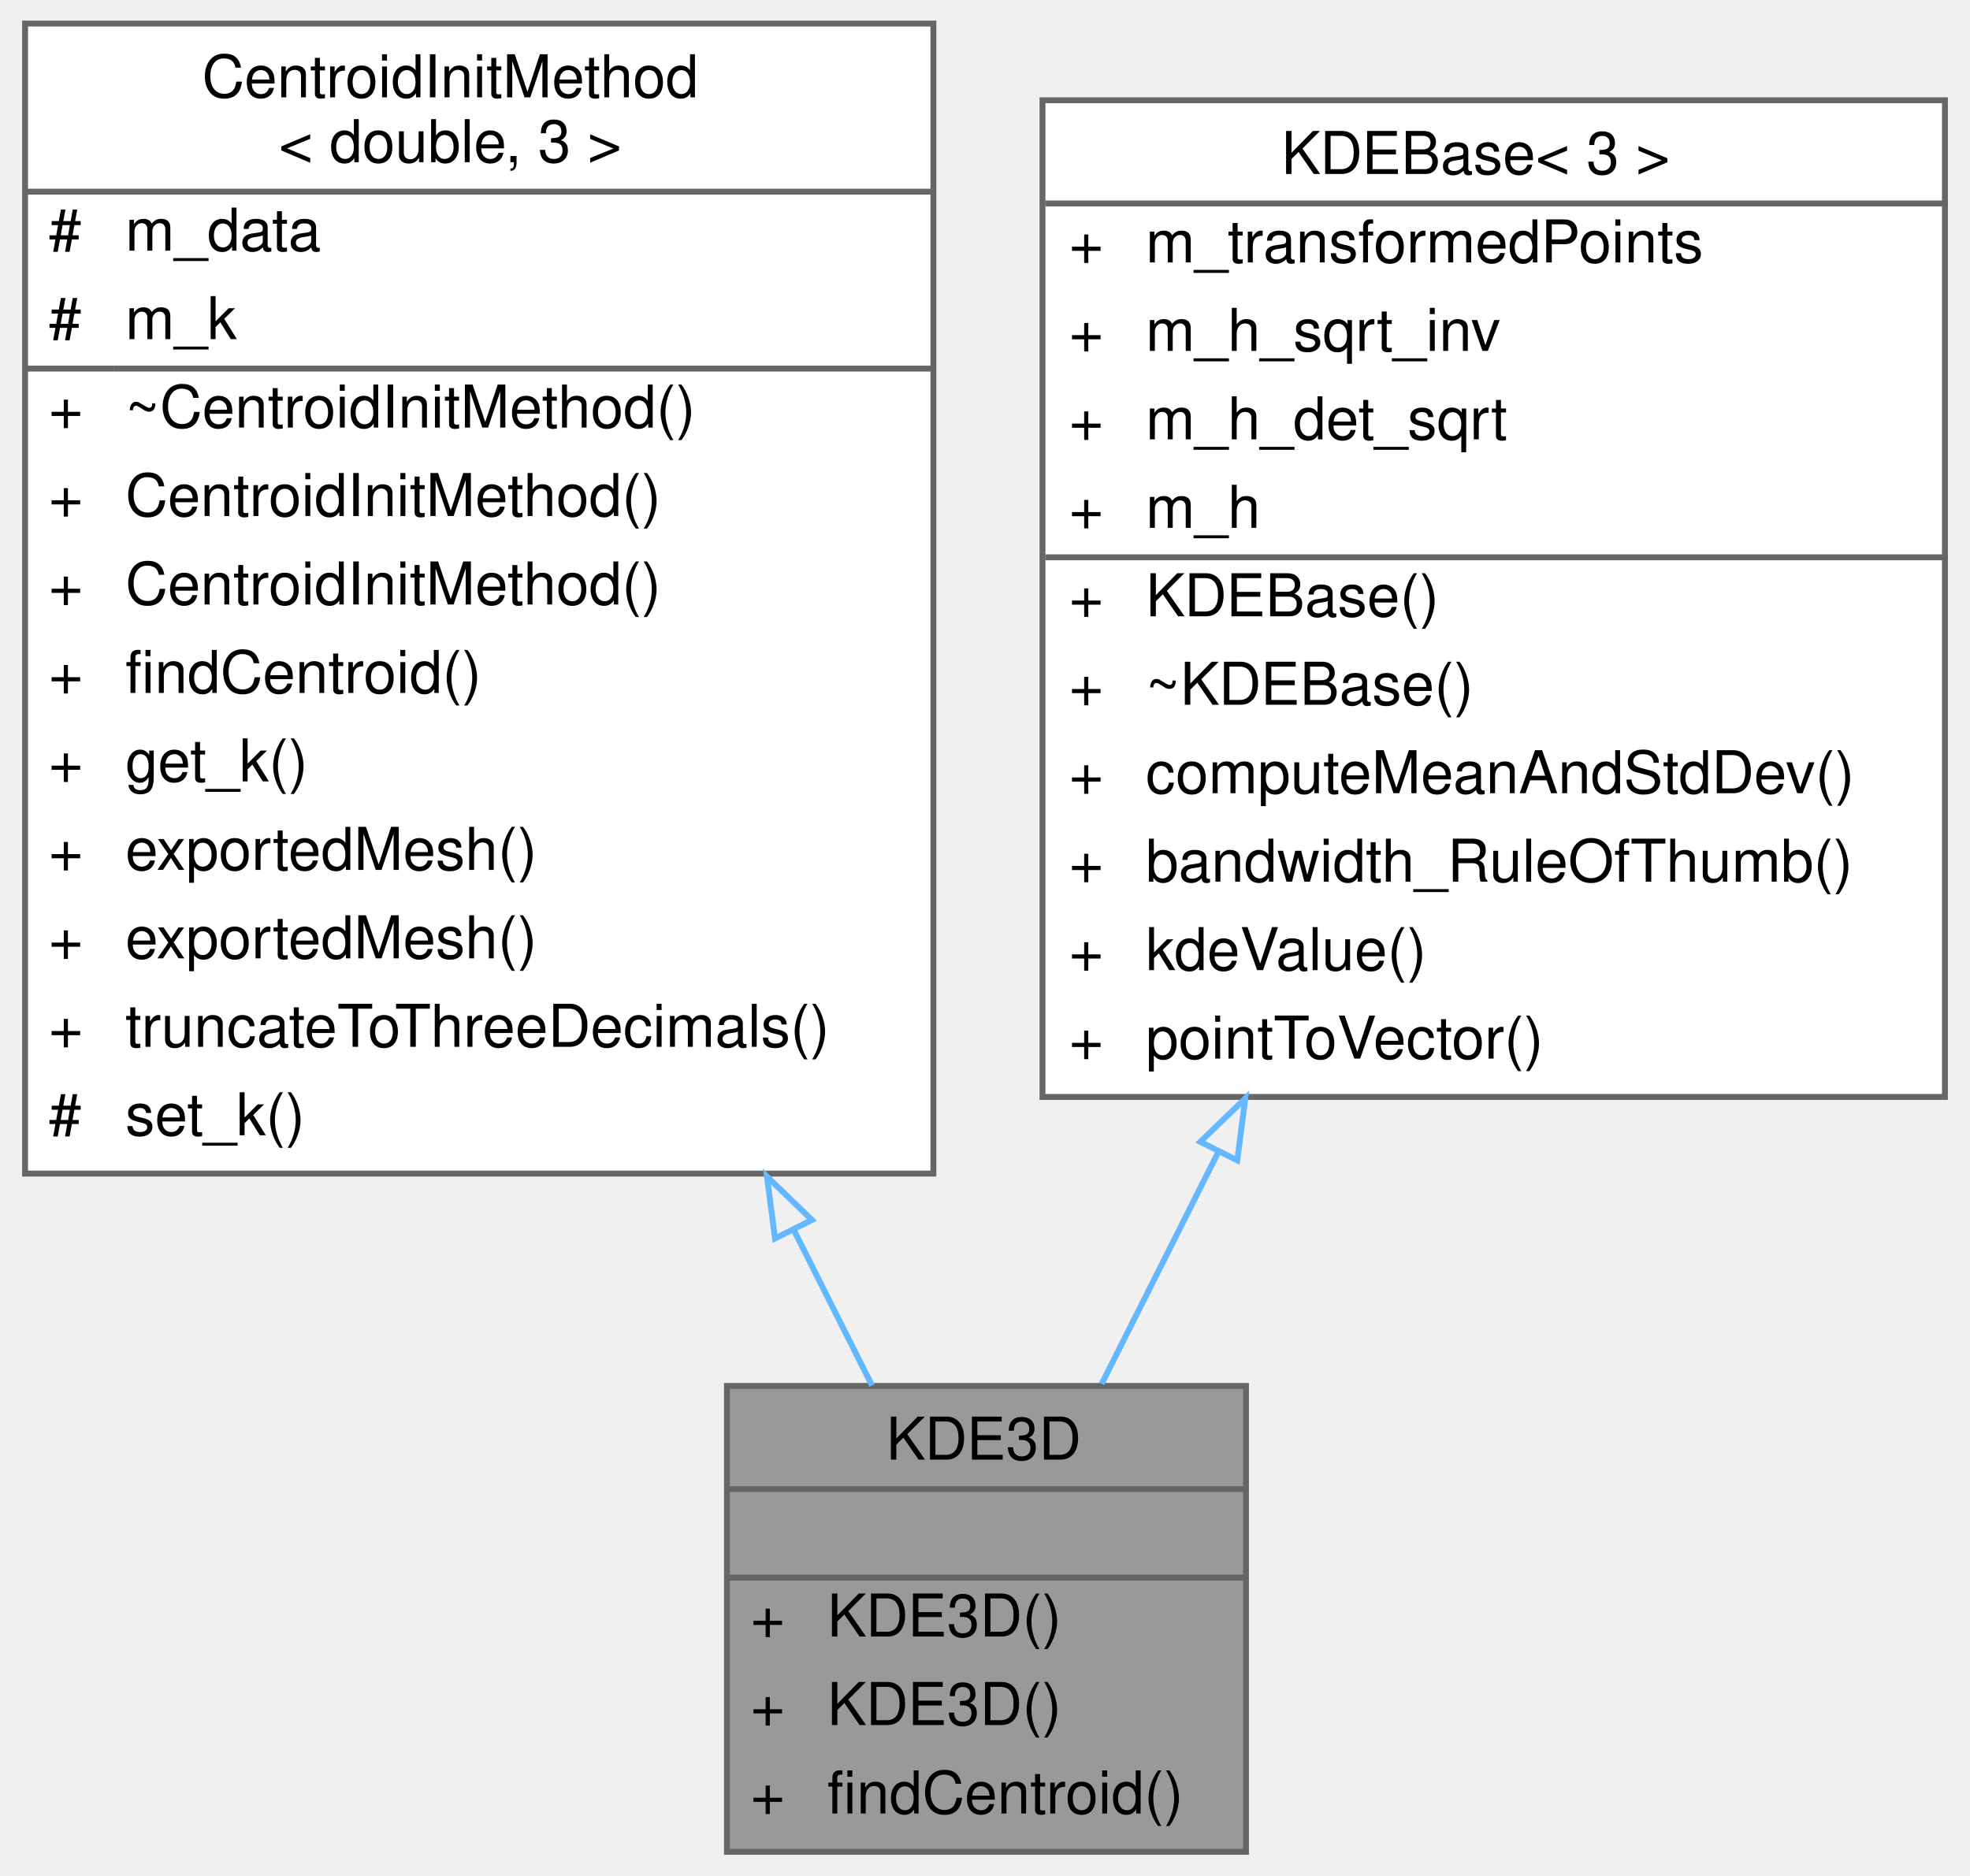
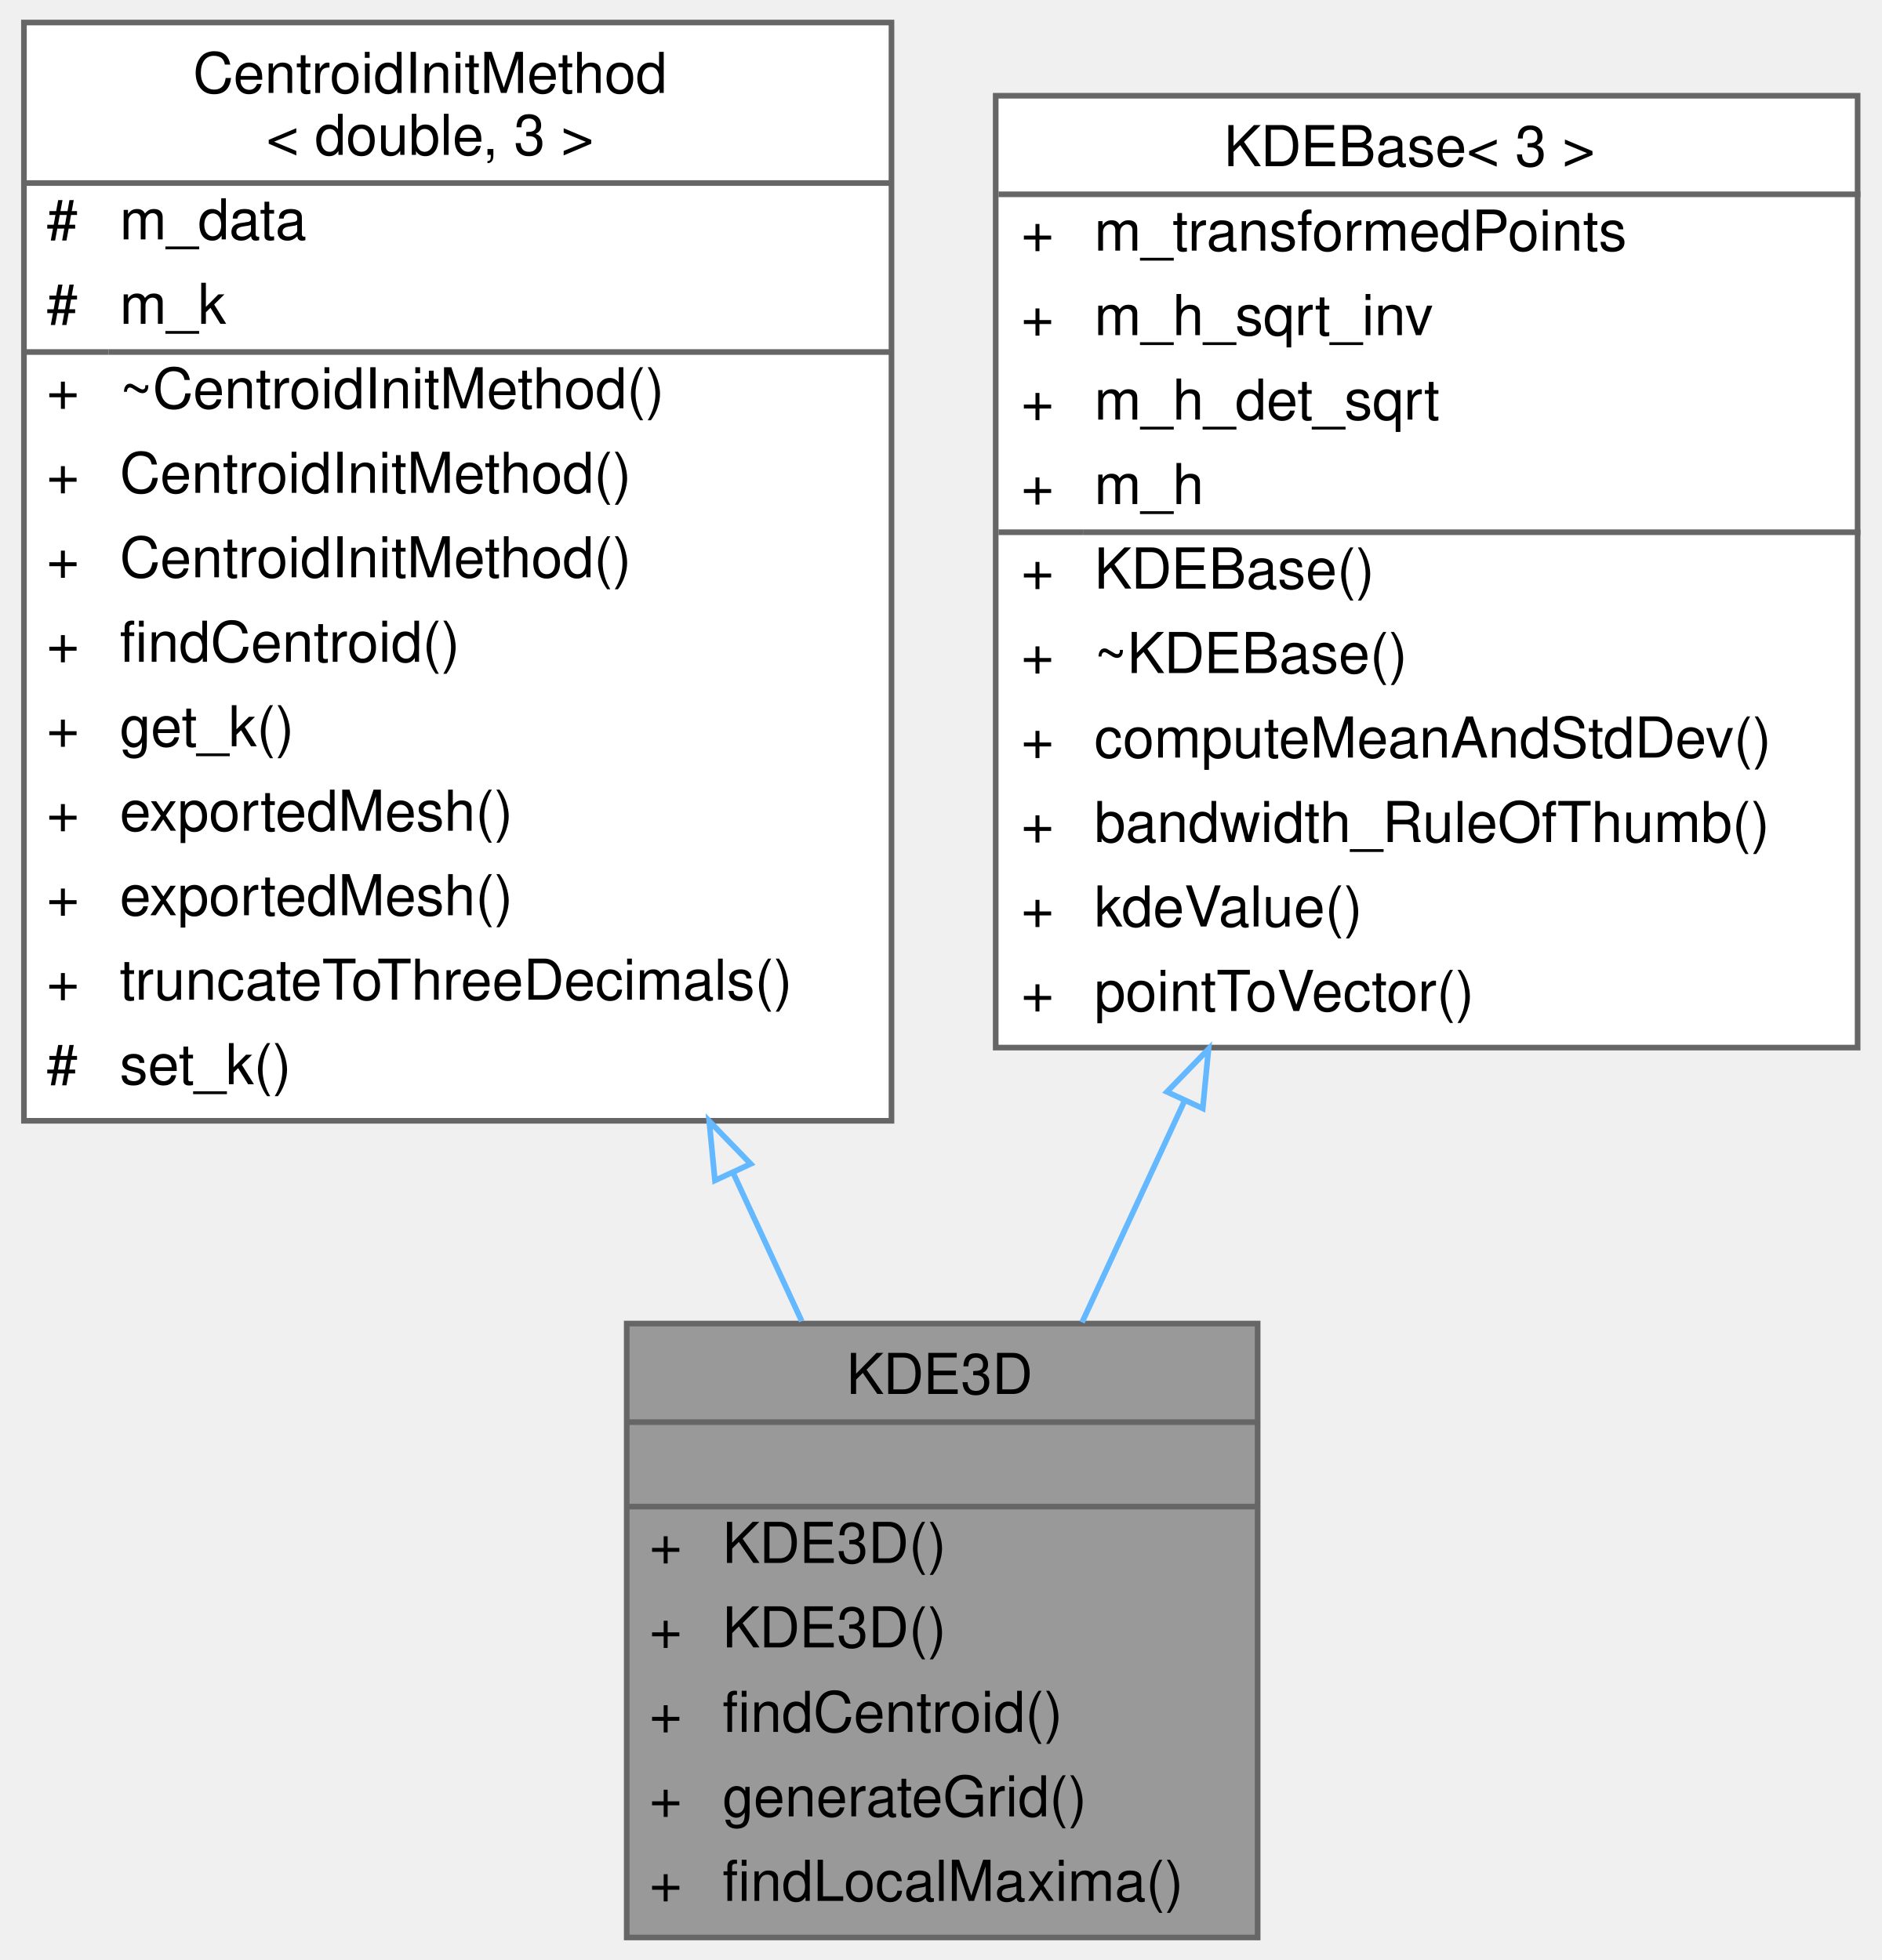
- <svg xmlns="http://www.w3.org/2000/svg" xmlns:xlink="http://www.w3.org/1999/xlink" width="334pt" height="318pt" viewBox="0.00 0.00 333.50 318.00">
-   <g id="graph0" class="graph" transform="scale(1 1) rotate(0) translate(4 314)">
+ <svg xmlns="http://www.w3.org/2000/svg" xmlns:xlink="http://www.w3.org/1999/xlink" width="334pt" height="348pt" viewBox="0.00 0.00 333.50 348.00">
+   <g id="graph0" class="graph" transform="scale(1 1) rotate(0) translate(4 344)">
    <g id="Node000001" class="node">
      <g id="a_Node000001">
        <a xlink:title="Implements Kernel Density Estimation (KDE) for 3D data.">
-           <polygon fill="#999999" stroke="transparent" points="207,-79 119,-79 119,0 207,0 207,-79" />
-           <text text-anchor="start" x="146" y="-66.5" font-family="Helvetica,sans-Serif" font-size="10.00">KDE3D</text>
-           <text text-anchor="start" x="161" y="-51.5" font-family="Helvetica,sans-Serif" font-size="10.00"> </text>
-           <text text-anchor="start" x="123" y="-36.5" font-family="Helvetica,sans-Serif" font-size="10.00">+</text>
-           <text text-anchor="start" x="136" y="-36.5" font-family="Helvetica,sans-Serif" font-size="10.00">KDE3D()</text>
-           <text text-anchor="start" x="123" y="-21.5" font-family="Helvetica,sans-Serif" font-size="10.00">+</text>
-           <text text-anchor="start" x="136" y="-21.5" font-family="Helvetica,sans-Serif" font-size="10.00">KDE3D()</text>
-           <text text-anchor="start" x="123" y="-6.5" font-family="Helvetica,sans-Serif" font-size="10.00">+</text>
-           <text text-anchor="start" x="136" y="-6.5" font-family="Helvetica,sans-Serif" font-size="10.00">findCentroid()</text>
-           <polygon fill="#666666" stroke="#666666" points="119,-61.5 119,-61.5 207,-61.5 207,-61.5 119,-61.5" />
-           <polygon fill="#666666" stroke="#666666" points="119,-46.5 119,-46.5 207,-46.5 207,-46.5 119,-46.5" />
-           <polygon fill="none" stroke="#666666" points="119,0 119,-79 207,-79 207,0 119,0" />
+           <polygon fill="#999999" stroke="transparent" points="219,-109 107,-109 107,0 219,0 219,-109" />
+           <text text-anchor="start" x="146" y="-96.5" font-family="Helvetica,sans-Serif" font-size="10.00">KDE3D</text>
+           <text text-anchor="start" x="161" y="-81.5" font-family="Helvetica,sans-Serif" font-size="10.00"> </text>
+           <text text-anchor="start" x="111" y="-66.5" font-family="Helvetica,sans-Serif" font-size="10.00">+</text>
+           <text text-anchor="start" x="124" y="-66.5" font-family="Helvetica,sans-Serif" font-size="10.00">KDE3D()</text>
+           <text text-anchor="start" x="111" y="-51.5" font-family="Helvetica,sans-Serif" font-size="10.00">+</text>
+           <text text-anchor="start" x="124" y="-51.5" font-family="Helvetica,sans-Serif" font-size="10.00">KDE3D()</text>
+           <text text-anchor="start" x="111" y="-36.5" font-family="Helvetica,sans-Serif" font-size="10.00">+</text>
+           <text text-anchor="start" x="124" y="-36.5" font-family="Helvetica,sans-Serif" font-size="10.00">findCentroid()</text>
+           <text text-anchor="start" x="111" y="-21.5" font-family="Helvetica,sans-Serif" font-size="10.00">+</text>
+           <text text-anchor="start" x="124" y="-21.5" font-family="Helvetica,sans-Serif" font-size="10.00">generateGrid()</text>
+           <text text-anchor="start" x="111" y="-6.5" font-family="Helvetica,sans-Serif" font-size="10.00">+</text>
+           <text text-anchor="start" x="124" y="-6.5" font-family="Helvetica,sans-Serif" font-size="10.00">findLocalMaxima()</text>
+           <polygon fill="#666666" stroke="#666666" points="107,-91.5 107,-91.5 219,-91.5 219,-91.5 107,-91.5" />
+           <polygon fill="#666666" stroke="#666666" points="107,-76.5 107,-76.5 219,-76.5 219,-76.5 107,-76.5" />
+           <polygon fill="none" stroke="#666666" points="107,0 107,-109 219,-109 219,0 107,0" />
        </a>
      </g>
    </g>
    <g id="Node000002" class="node">
      <g id="a_Node000002">
        <a xlink:href="classCentroidInitMethod.html" target="_top" xlink:title=" ">
-           <polygon fill="white" stroke="transparent" points="154,-310 0,-310 0,-115 154,-115 154,-310" />
-           <text text-anchor="start" x="30" y="-297.5" font-family="Helvetica,sans-Serif" font-size="10.00">CentroidInitMethod</text>
-           <text text-anchor="start" x="43" y="-286.5" font-family="Helvetica,sans-Serif" font-size="10.00">&lt; double, 3 &gt;</text>
-           <text text-anchor="start" x="4" y="-271.5" font-family="Helvetica,sans-Serif" font-size="10.00">#</text>
-           <text text-anchor="start" x="17" y="-271.5" font-family="Helvetica,sans-Serif" font-size="10.00">m_data</text>
-           <text text-anchor="start" x="4" y="-256.5" font-family="Helvetica,sans-Serif" font-size="10.00">#</text>
-           <text text-anchor="start" x="17" y="-256.5" font-family="Helvetica,sans-Serif" font-size="10.00">m_k</text>
+           <polygon fill="white" stroke="transparent" points="154,-340 0,-340 0,-145 154,-145 154,-340" />
+           <text text-anchor="start" x="30" y="-327.5" font-family="Helvetica,sans-Serif" font-size="10.00">CentroidInitMethod</text>
+           <text text-anchor="start" x="43" y="-316.5" font-family="Helvetica,sans-Serif" font-size="10.00">&lt; double, 3 &gt;</text>
+           <text text-anchor="start" x="4" y="-301.5" font-family="Helvetica,sans-Serif" font-size="10.00">#</text>
+           <text text-anchor="start" x="17" y="-301.5" font-family="Helvetica,sans-Serif" font-size="10.00">m_data</text>
+           <text text-anchor="start" x="4" y="-286.5" font-family="Helvetica,sans-Serif" font-size="10.00">#</text>
+           <text text-anchor="start" x="17" y="-286.5" font-family="Helvetica,sans-Serif" font-size="10.00">m_k</text>
+           <text text-anchor="start" x="4" y="-271.5" font-family="Helvetica,sans-Serif" font-size="10.00">+</text>
+           <text text-anchor="start" x="17" y="-271.5" font-family="Helvetica,sans-Serif" font-size="10.00">~CentroidInitMethod()</text>
+           <text text-anchor="start" x="4" y="-256.5" font-family="Helvetica,sans-Serif" font-size="10.00">+</text>
+           <text text-anchor="start" x="17" y="-256.5" font-family="Helvetica,sans-Serif" font-size="10.00">CentroidInitMethod()</text>
          <text text-anchor="start" x="4" y="-241.5" font-family="Helvetica,sans-Serif" font-size="10.00">+</text>
-           <text text-anchor="start" x="17" y="-241.5" font-family="Helvetica,sans-Serif" font-size="10.00">~CentroidInitMethod()</text>
+           <text text-anchor="start" x="17" y="-241.5" font-family="Helvetica,sans-Serif" font-size="10.00">CentroidInitMethod()</text>
          <text text-anchor="start" x="4" y="-226.5" font-family="Helvetica,sans-Serif" font-size="10.00">+</text>
-           <text text-anchor="start" x="17" y="-226.5" font-family="Helvetica,sans-Serif" font-size="10.00">CentroidInitMethod()</text>
+           <text text-anchor="start" x="17" y="-226.5" font-family="Helvetica,sans-Serif" font-size="10.00">findCentroid()</text>
          <text text-anchor="start" x="4" y="-211.5" font-family="Helvetica,sans-Serif" font-size="10.00">+</text>
-           <text text-anchor="start" x="17" y="-211.5" font-family="Helvetica,sans-Serif" font-size="10.00">CentroidInitMethod()</text>
+           <text text-anchor="start" x="17" y="-211.5" font-family="Helvetica,sans-Serif" font-size="10.00">get_k()</text>
          <text text-anchor="start" x="4" y="-196.5" font-family="Helvetica,sans-Serif" font-size="10.00">+</text>
-           <text text-anchor="start" x="17" y="-196.5" font-family="Helvetica,sans-Serif" font-size="10.00">findCentroid()</text>
+           <text text-anchor="start" x="17" y="-196.5" font-family="Helvetica,sans-Serif" font-size="10.00">exportedMesh()</text>
          <text text-anchor="start" x="4" y="-181.5" font-family="Helvetica,sans-Serif" font-size="10.00">+</text>
-           <text text-anchor="start" x="17" y="-181.5" font-family="Helvetica,sans-Serif" font-size="10.00">get_k()</text>
+           <text text-anchor="start" x="17" y="-181.5" font-family="Helvetica,sans-Serif" font-size="10.00">exportedMesh()</text>
          <text text-anchor="start" x="4" y="-166.5" font-family="Helvetica,sans-Serif" font-size="10.00">+</text>
-           <text text-anchor="start" x="17" y="-166.5" font-family="Helvetica,sans-Serif" font-size="10.00">exportedMesh()</text>
-           <text text-anchor="start" x="4" y="-151.5" font-family="Helvetica,sans-Serif" font-size="10.00">+</text>
-           <text text-anchor="start" x="17" y="-151.5" font-family="Helvetica,sans-Serif" font-size="10.00">exportedMesh()</text>
-           <text text-anchor="start" x="4" y="-136.5" font-family="Helvetica,sans-Serif" font-size="10.00">+</text>
-           <text text-anchor="start" x="17" y="-136.5" font-family="Helvetica,sans-Serif" font-size="10.00">truncateToThreeDecimals()</text>
-           <text text-anchor="start" x="4" y="-121.5" font-family="Helvetica,sans-Serif" font-size="10.00">#</text>
-           <text text-anchor="start" x="17" y="-121.5" font-family="Helvetica,sans-Serif" font-size="10.00">set_k()</text>
-           <polygon fill="#666666" stroke="#666666" points="0,-281.5 0,-281.5 154,-281.5 154,-281.5 0,-281.5" />
-           <polygon fill="#666666" stroke="#666666" points="0,-251.5 0,-251.5 15,-251.5 15,-251.5 0,-251.5" />
-           <polygon fill="#666666" stroke="#666666" points="15,-251.5 15,-251.5 154,-251.5 154,-251.5 15,-251.5" />
-           <polygon fill="none" stroke="#666666" points="0,-115 0,-310 154,-310 154,-115 0,-115" />
+           <text text-anchor="start" x="17" y="-166.5" font-family="Helvetica,sans-Serif" font-size="10.00">truncateToThreeDecimals()</text>
+           <text text-anchor="start" x="4" y="-151.5" font-family="Helvetica,sans-Serif" font-size="10.00">#</text>
+           <text text-anchor="start" x="17" y="-151.5" font-family="Helvetica,sans-Serif" font-size="10.00">set_k()</text>
+           <polygon fill="#666666" stroke="#666666" points="0,-311.5 0,-311.5 154,-311.5 154,-311.5 0,-311.5" />
+           <polygon fill="#666666" stroke="#666666" points="0,-281.5 0,-281.5 15,-281.5 15,-281.5 0,-281.5" />
+           <polygon fill="#666666" stroke="#666666" points="15,-281.5 15,-281.5 154,-281.5 154,-281.5 15,-281.5" />
+           <polygon fill="none" stroke="#666666" points="0,-145 0,-340 154,-340 154,-145 0,-145" />
        </a>
      </g>
    </g>
    <g id="edge1_Node000001_Node000002" class="edge">
      <g id="a_edge1_Node000001_Node000002">
        <a xlink:title=" ">
-           <path fill="none" stroke="#63b8ff" d="M130.31,-105.49C135,-96.18 139.51,-87.21 143.6,-79.07" />
-           <polygon fill="none" stroke="#63b8ff" points="127.15,-104 125.78,-114.51 133.4,-107.15 127.15,-104" />
+           <path fill="none" stroke="#63b8ff" d="M125.86,-135.83C130.06,-126.75 134.18,-117.83 138.07,-109.42" />
+           <polygon fill="none" stroke="#63b8ff" points="122.66,-134.41 121.64,-144.96 129.01,-137.35 122.66,-134.41" />
        </a>
      </g>
    </g>
    <g id="Node000003" class="node">
      <g id="a_Node000003">
        <a xlink:href="classKDEBase.html" target="_top" xlink:title=" ">
-           <polygon fill="white" stroke="transparent" points="325.5,-297 172.5,-297 172.5,-128 325.5,-128 325.5,-297" />
-           <text text-anchor="start" x="213" y="-284.5" font-family="Helvetica,sans-Serif" font-size="10.00">KDEBase&lt; 3 &gt;</text>
+           <polygon fill="white" stroke="transparent" points="325.5,-327 172.5,-327 172.5,-158 325.5,-158 325.5,-327" />
+           <text text-anchor="start" x="213" y="-314.5" font-family="Helvetica,sans-Serif" font-size="10.00">KDEBase&lt; 3 &gt;</text>
+           <text text-anchor="start" x="177" y="-299.5" font-family="Helvetica,sans-Serif" font-size="10.00">+</text>
+           <text text-anchor="start" x="190" y="-299.5" font-family="Helvetica,sans-Serif" font-size="10.00">m_transformedPoints</text>
+           <text text-anchor="start" x="177" y="-284.5" font-family="Helvetica,sans-Serif" font-size="10.00">+</text>
+           <text text-anchor="start" x="190" y="-284.5" font-family="Helvetica,sans-Serif" font-size="10.00">m_h_sqrt_inv</text>
          <text text-anchor="start" x="177" y="-269.5" font-family="Helvetica,sans-Serif" font-size="10.00">+</text>
-           <text text-anchor="start" x="190" y="-269.5" font-family="Helvetica,sans-Serif" font-size="10.00">m_transformedPoints</text>
+           <text text-anchor="start" x="190" y="-269.5" font-family="Helvetica,sans-Serif" font-size="10.00">m_h_det_sqrt</text>
          <text text-anchor="start" x="177" y="-254.5" font-family="Helvetica,sans-Serif" font-size="10.00">+</text>
-           <text text-anchor="start" x="190" y="-254.5" font-family="Helvetica,sans-Serif" font-size="10.00">m_h_sqrt_inv</text>
+           <text text-anchor="start" x="190" y="-254.5" font-family="Helvetica,sans-Serif" font-size="10.00">m_h</text>
          <text text-anchor="start" x="177" y="-239.5" font-family="Helvetica,sans-Serif" font-size="10.00">+</text>
-           <text text-anchor="start" x="190" y="-239.5" font-family="Helvetica,sans-Serif" font-size="10.00">m_h_det_sqrt</text>
+           <text text-anchor="start" x="190" y="-239.5" font-family="Helvetica,sans-Serif" font-size="10.00">KDEBase()</text>
          <text text-anchor="start" x="177" y="-224.5" font-family="Helvetica,sans-Serif" font-size="10.00">+</text>
-           <text text-anchor="start" x="190" y="-224.5" font-family="Helvetica,sans-Serif" font-size="10.00">m_h</text>
+           <text text-anchor="start" x="190" y="-224.5" font-family="Helvetica,sans-Serif" font-size="10.00">~KDEBase()</text>
          <text text-anchor="start" x="177" y="-209.5" font-family="Helvetica,sans-Serif" font-size="10.00">+</text>
-           <text text-anchor="start" x="190" y="-209.5" font-family="Helvetica,sans-Serif" font-size="10.00">KDEBase()</text>
+           <text text-anchor="start" x="190" y="-209.5" font-family="Helvetica,sans-Serif" font-size="10.00">computeMeanAndStdDev()</text>
          <text text-anchor="start" x="177" y="-194.5" font-family="Helvetica,sans-Serif" font-size="10.00">+</text>
-           <text text-anchor="start" x="190" y="-194.5" font-family="Helvetica,sans-Serif" font-size="10.00">~KDEBase()</text>
+           <text text-anchor="start" x="190" y="-194.5" font-family="Helvetica,sans-Serif" font-size="10.00">bandwidth_RuleOfThumb()</text>
          <text text-anchor="start" x="177" y="-179.5" font-family="Helvetica,sans-Serif" font-size="10.00">+</text>
-           <text text-anchor="start" x="190" y="-179.5" font-family="Helvetica,sans-Serif" font-size="10.00">computeMeanAndStdDev()</text>
+           <text text-anchor="start" x="190" y="-179.5" font-family="Helvetica,sans-Serif" font-size="10.00">kdeValue()</text>
          <text text-anchor="start" x="177" y="-164.5" font-family="Helvetica,sans-Serif" font-size="10.00">+</text>
-           <text text-anchor="start" x="190" y="-164.5" font-family="Helvetica,sans-Serif" font-size="10.00">bandwidth_RuleOfThumb()</text>
-           <text text-anchor="start" x="177" y="-149.5" font-family="Helvetica,sans-Serif" font-size="10.00">+</text>
-           <text text-anchor="start" x="190" y="-149.5" font-family="Helvetica,sans-Serif" font-size="10.00">kdeValue()</text>
-           <text text-anchor="start" x="177" y="-134.5" font-family="Helvetica,sans-Serif" font-size="10.00">+</text>
-           <text text-anchor="start" x="190" y="-134.5" font-family="Helvetica,sans-Serif" font-size="10.00">pointToVector()</text>
-           <polygon fill="#666666" stroke="#666666" points="173,-279.5 173,-279.5 326,-279.5 326,-279.5 173,-279.5" />
-           <polygon fill="#666666" stroke="#666666" points="173,-219.5 173,-219.5 188,-219.5 188,-219.5 173,-219.5" />
-           <polygon fill="#666666" stroke="#666666" points="188,-219.5 188,-219.5 326,-219.5 326,-219.5 188,-219.5" />
-           <polygon fill="none" stroke="#666666" points="172.5,-128 172.5,-297 325.5,-297 325.5,-128 172.5,-128" />
+           <text text-anchor="start" x="190" y="-164.5" font-family="Helvetica,sans-Serif" font-size="10.00">pointToVector()</text>
+           <polygon fill="#666666" stroke="#666666" points="173,-309.5 173,-309.5 326,-309.5 326,-309.5 173,-309.5" />
+           <polygon fill="#666666" stroke="#666666" points="173,-249.5 173,-249.5 188,-249.5 188,-249.5 173,-249.5" />
+           <polygon fill="#666666" stroke="#666666" points="188,-249.5 188,-249.5 326,-249.5 326,-249.5 188,-249.5" />
+           <polygon fill="none" stroke="#666666" points="172.5,-158 172.5,-327 325.5,-327 325.5,-158 172.5,-158" />
        </a>
      </g>
    </g>
    <g id="edge2_Node000001_Node000003" class="edge">
      <g id="a_edge2_Node000001_Node000003">
        <a xlink:title=" ">
-           <path fill="none" stroke="#63b8ff" d="M202.3,-118.64C195.34,-104.8 188.51,-91.22 182.54,-79.36" />
-           <polygon fill="none" stroke="#63b8ff" points="199.26,-120.39 206.88,-127.75 205.52,-117.25 199.26,-120.39" />
+           <path fill="none" stroke="#63b8ff" d="M205.98,-148.45C199.75,-134.99 193.53,-121.54 187.83,-109.21" />
+           <polygon fill="none" stroke="#63b8ff" points="202.9,-150.14 210.28,-157.75 209.26,-147.2 202.9,-150.14" />
        </a>
      </g>
    </g>
  </g>
</svg>
